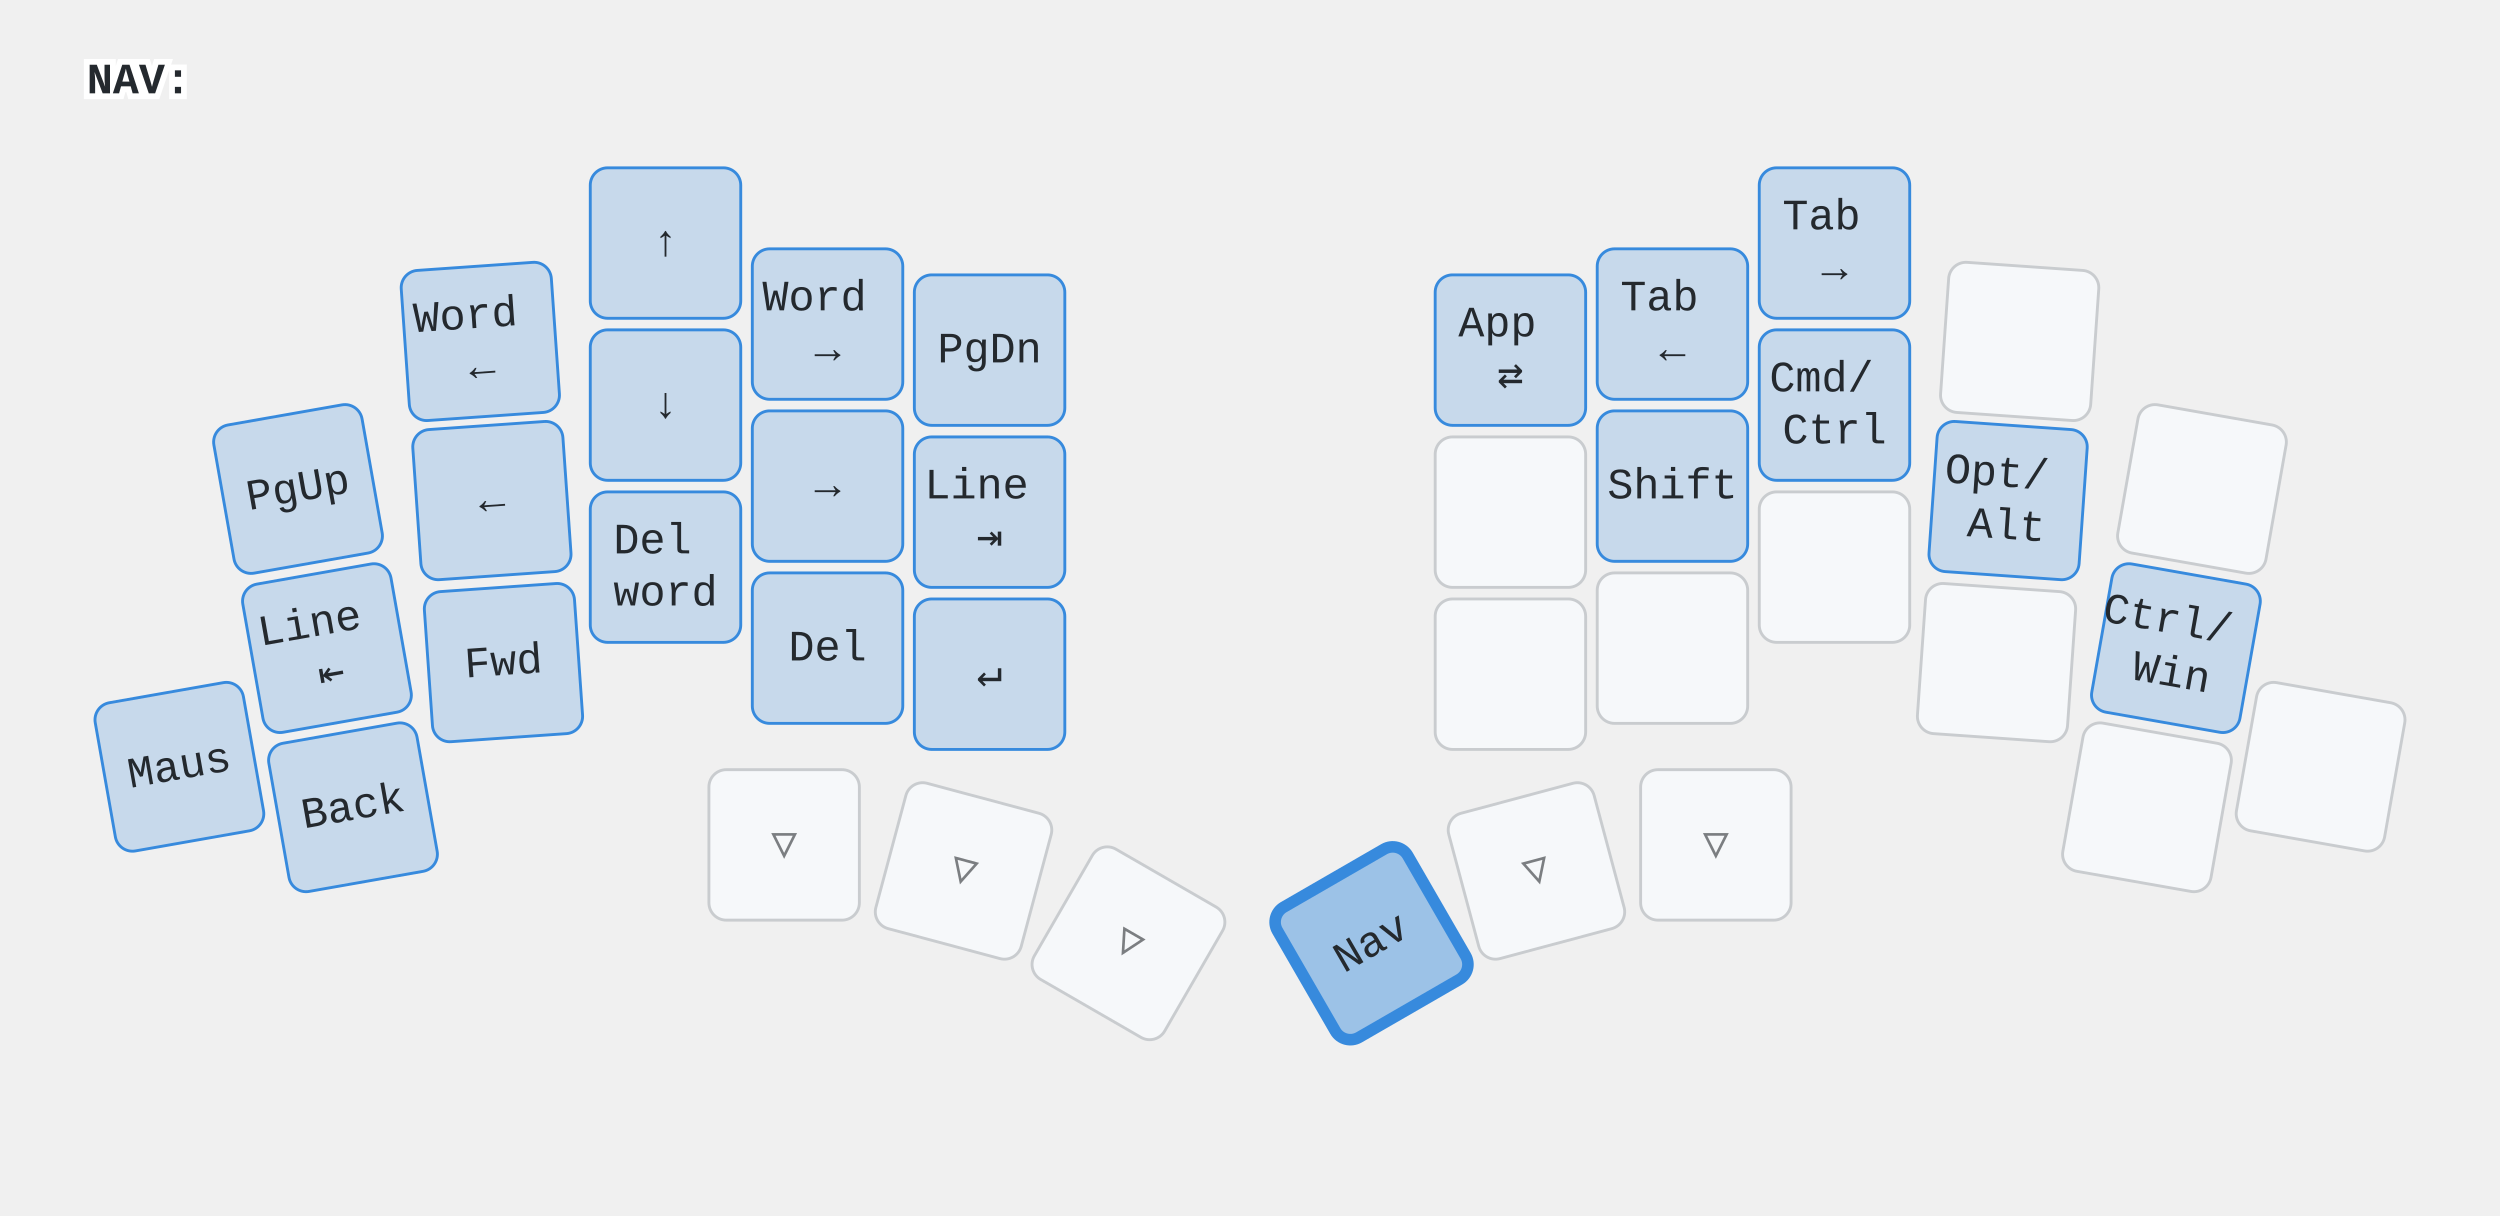
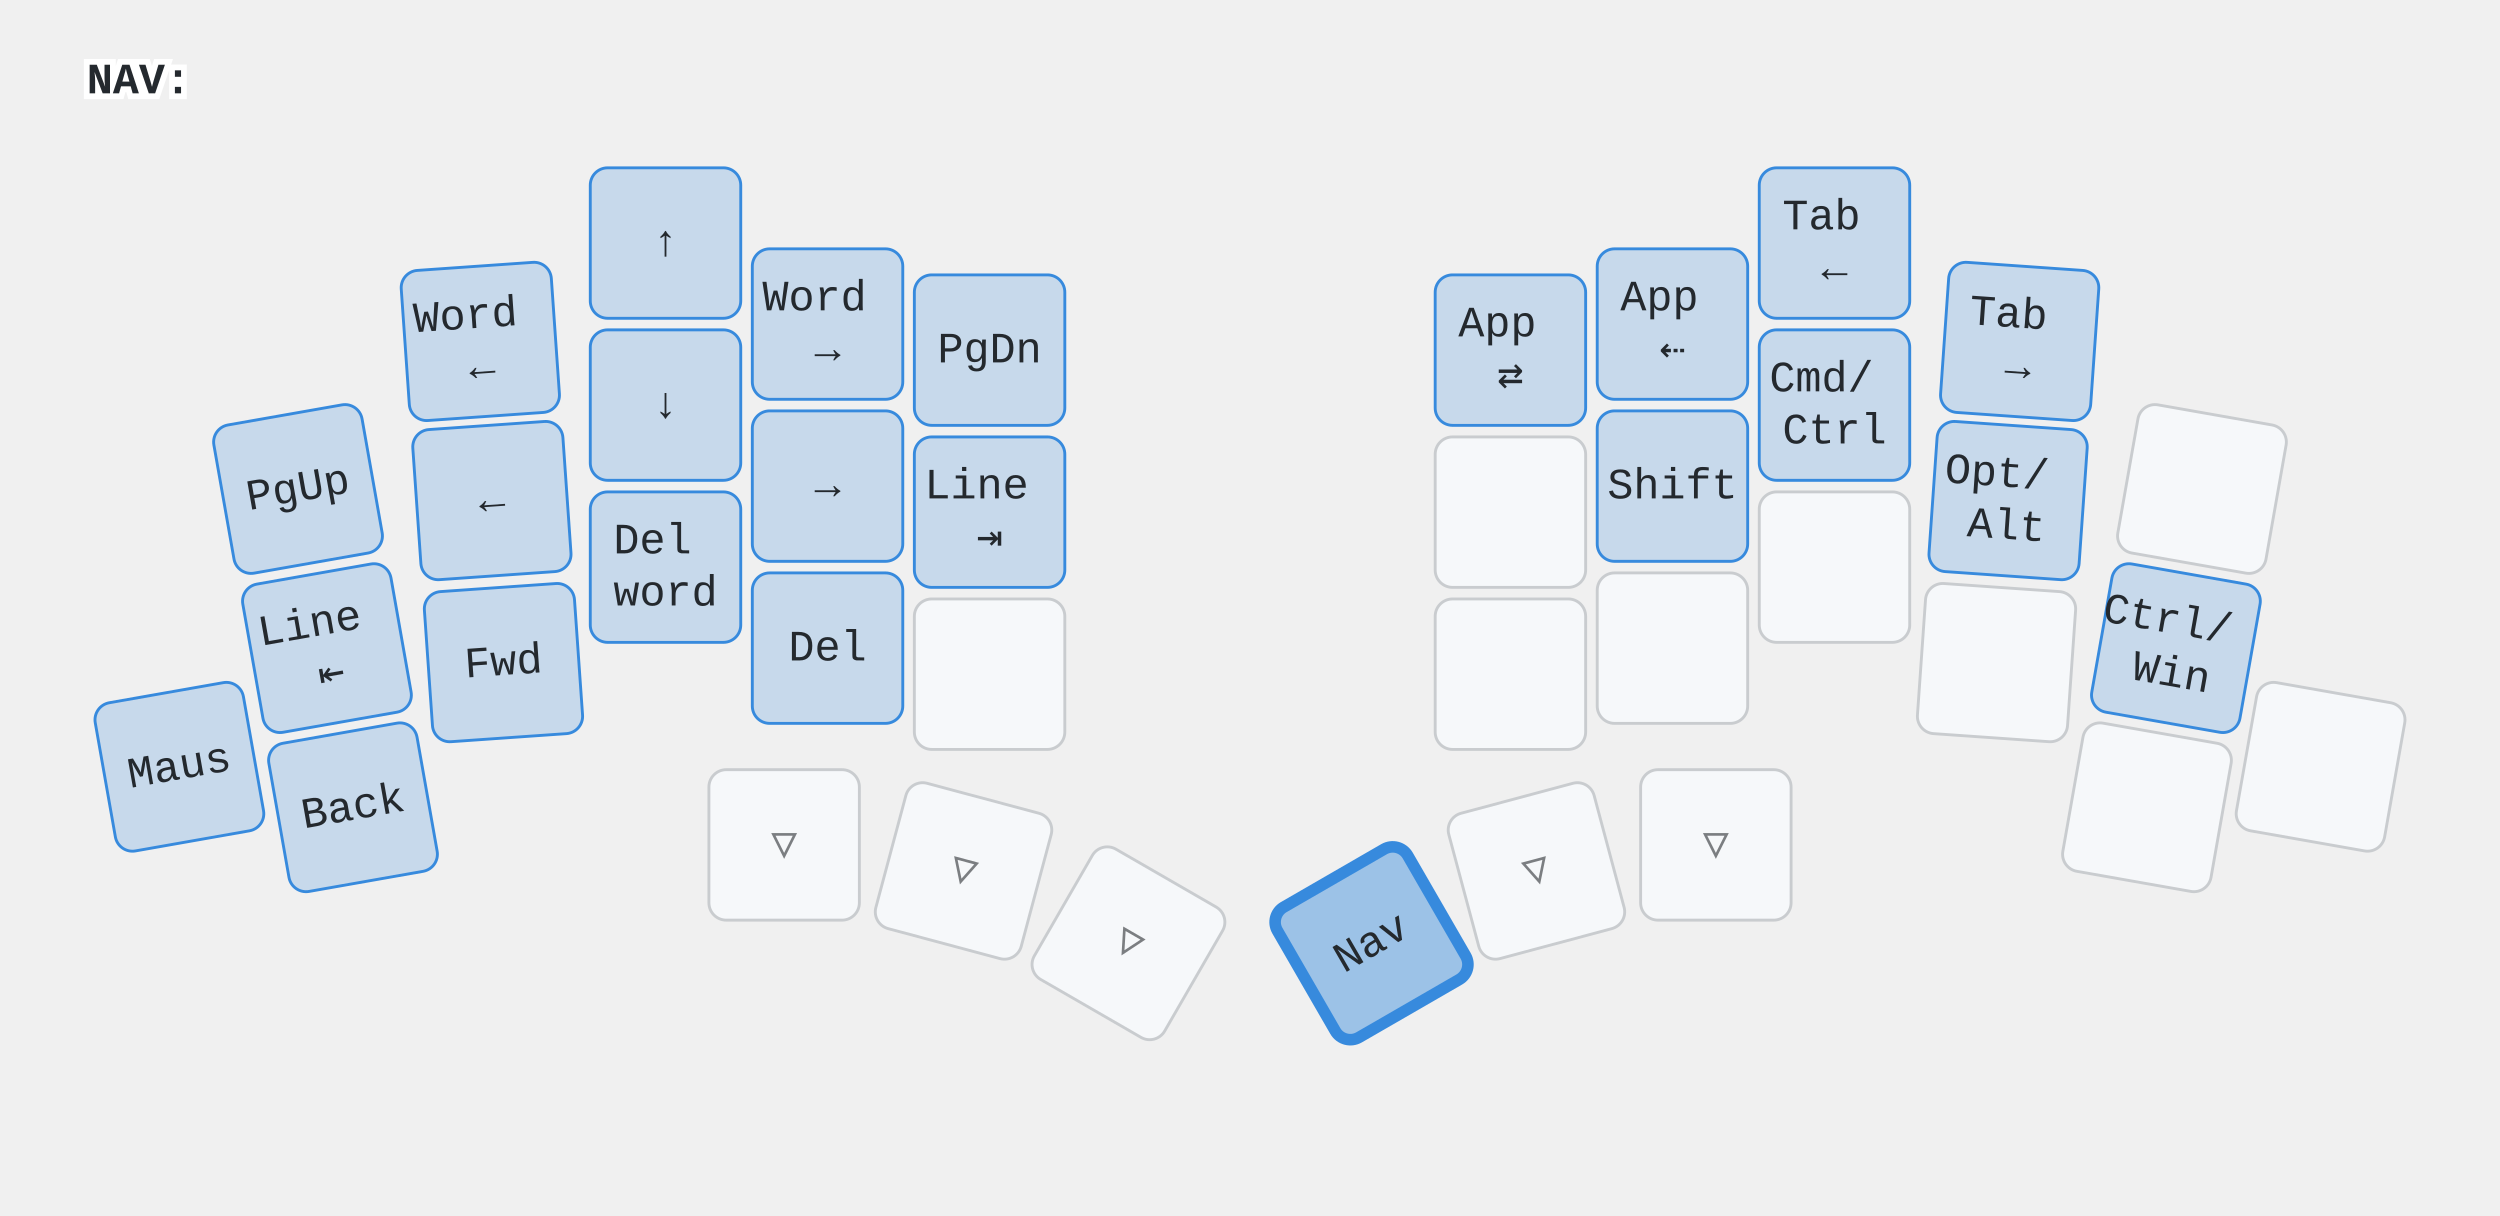
<svg xmlns="http://www.w3.org/2000/svg" width="1728" height="840" viewBox="0 0 864 420" class="keymap">
  <style>/* inherit to force styles through use tags */
svg path {
    fill: inherit;
}

/* font and background color specifications */
svg.keymap {
    font-family: SFMono-Regular,Consolas,Liberation Mono,Menlo,monospace;
    font-size: 14px;
    font-kerning: normal;
    text-rendering: optimizeLegibility;
    fill: #24292e;
}

/* default key styling */
rect.key {
    fill: #f6f8fa;
}

rect.key, rect.combo {
    stroke: #c9cccf;
    stroke-width: 1;
}

/* default key side styling, only used is draw_key_sides is set */
rect.side {
    filter: brightness(90%);
}

/* color accent for combo boxes */
rect.combo, rect.combo-separate {
    fill: #cdf;
}

/* color accent for held keys */
rect.held, rect.combo.held {
    fill: #fdd;
}

/* color accent for ghost (optional) keys */
rect.ghost, rect.combo.ghost {
    stroke-dasharray: 4, 4;
    stroke-width: 2;
}

text {
    text-anchor: middle;
    dominant-baseline: middle;
}

/* styling for layer labels */
text.label {
    font-weight: bold;
    text-anchor: start;
    stroke: white;
    stroke-width: 4;
    paint-order: stroke;
}

/* styling for optional footer */
text.footer {
    text-anchor: end;
    dominant-baseline: auto;
    stroke: white;
    stroke-width: 4;
    paint-order: stroke;
}

/* styling for combo tap, and key non-tap label text */
text.combo, text.hold, text.shifted, text.left, text.right {
    font-size: 11px;
}

text.hold {
    text-anchor: middle;
    dominant-baseline: auto;
}

text.shifted {
    text-anchor: middle;
    dominant-baseline: hanging;
}

text.left {
    text-anchor: start;
}

text.right {
    text-anchor: end;
}

text.layer-activator {
    text-decoration: underline;
}

/* styling for hold/shifted label text in combo box */
text.combo.hold, text.combo.shifted, text.combo.left, text.combo.right {
    font-size: 8px;
}

/* lighter symbol for transparent keys */
text.trans {
    fill: #7b7e81;
}

/* styling for combo dendrons */
path.combo {
    stroke-width: 1;
    stroke: gray;
    fill: none;
}

/* Start Tabler Icons Cleanup */
/* cannot use height/width with glyphs */
.icon-tabler &gt; path {
    fill: inherit;
    stroke: inherit;
    stroke-width: 2;
}
/* hide tabler's default box */
.icon-tabler &gt; path[stroke="none"][fill="none"] {
    visibility: hidden;
}
/* End Tabler Icons Cleanup */

@media (prefers-color-scheme: dark) {
svg.keymap { fill: #d1d6db; }
rect.key { fill: #3f4750; }
rect.key, rect.combo { stroke: #60666c; }
rect.combo, rect.combo-separate { fill: #1f3d7a; }
rect.held, rect.combo.held { fill: #854747; }
text.label, text.footer { stroke: black; }
text.trans { fill: #7e8184; }
path.combo { stroke: #7f7f7f; }

}

rect.key { stroke-width: 1; }
text { font-size: 15px; }
text.hold, text.shifted { font-size: 10px; }
rect.combo { fill: #7F77DD; fill-opacity: .35; stroke: #7F77DD; }

.layer-NAV rect.key.lay { fill: #378ADD; fill-opacity: .22; stroke: #378ADD; }
rect.key.trig-NAV { fill: #378ADD; fill-opacity: .45; stroke: #378ADD; }
rect.key.held.trig-NAV { stroke-width: 4; }

.layer-SYM rect.key.lay { fill: #1D9E75; fill-opacity: .22; stroke: #1D9E75; }
rect.key.trig-SYM { fill: #1D9E75; fill-opacity: .45; stroke: #1D9E75; }
rect.key.held.trig-SYM { stroke-width: 4; }

.layer-NUM rect.key.lay { fill: #BA7517; fill-opacity: .22; stroke: #BA7517; }
rect.key.trig-NUM { fill: #BA7517; fill-opacity: .45; stroke: #BA7517; }
rect.key.held.trig-NUM { stroke-width: 4; }

.layer-MOUSE rect.key.lay { fill: #D4537E; fill-opacity: .22; stroke: #D4537E; }
rect.key.trig-MOUSE { fill: #D4537E; fill-opacity: .45; stroke: #D4537E; }
rect.key.held.trig-MOUSE { stroke-width: 4; }

.layer-SYS rect.key.lay { fill: #888780; fill-opacity: .22; stroke: #888780; }
rect.key.trig-SYS { fill: #888780; fill-opacity: .45; stroke: #888780; }
rect.key.held.trig-SYS { stroke-width: 4; }
</style>
  <g transform="translate(30, 0)" class="layer-NAV">
    <text x="0" y="28" class="label" id="NAV">NAV:</text>
    <g transform="translate(0, 56)">
      <g transform="translate(73, 113) rotate(-10.0)" class="key lay keypos-0">
        <rect rx="6" ry="6" x="-26" y="-26" width="52" height="52" class="key lay" />
        <text x="0" y="0" class="key lay tap">PgUp</text>
      </g>
      <g transform="translate(136, 62) rotate(-4.0)" class="key lay keypos-1">
        <rect rx="6" ry="6" x="-26" y="-26" width="52" height="52" class="key lay" />
        <text x="0" y="0" class="key lay tap">
          <tspan x="0" dy="-0.6em">Word</tspan>
          <tspan x="0" dy="1.2em">←</tspan>
        </text>
      </g>
      <g transform="translate(200, 28)" class="key lay keypos-2">
        <rect rx="6" ry="6" x="-26" y="-26" width="52" height="52" class="key lay" />
        <text x="0" y="0" class="key lay tap">↑</text>
      </g>
      <g transform="translate(256, 56)" class="key lay keypos-3">
        <rect rx="6" ry="6" x="-26" y="-26" width="52" height="52" class="key lay" />
        <text x="0" y="0" class="key lay tap">
          <tspan x="0" dy="-0.6em">Word</tspan>
          <tspan x="0" dy="1.2em">→</tspan>
        </text>
      </g>
      <g transform="translate(312, 65)" class="key lay keypos-4">
        <rect rx="6" ry="6" x="-26" y="-26" width="52" height="52" class="key lay" />
        <text x="0" y="0" class="key lay tap">PgDn</text>
      </g>
      <g transform="translate(492, 65)" class="key lay keypos-5">
        <rect rx="6" ry="6" x="-26" y="-26" width="52" height="52" class="key lay" />
        <text x="0" y="0" class="key lay tap">
          <tspan x="0" dy="-0.6em">App</tspan>
          <tspan x="0" dy="1.2em">⇄</tspan>
        </text>
      </g>
      <g transform="translate(548, 56)" class="key lay keypos-6">
        <rect rx="6" ry="6" x="-26" y="-26" width="52" height="52" class="key lay" />
        <text x="0" y="0" class="key lay tap">
+           <tspan x="0" dy="-0.6em">App</tspan>
+           <tspan x="0" dy="1.2em">⇠</tspan>
+         </text>
+       </g>
+       <g transform="translate(604, 28)" class="key lay keypos-7">
+         <rect rx="6" ry="6" x="-26" y="-26" width="52" height="52" class="key lay" />
+         <text x="0" y="0" class="key lay tap">
          <tspan x="0" dy="-0.6em">Tab</tspan>
          <tspan x="0" dy="1.2em">←</tspan>
        </text>
      </g>
-       <g transform="translate(604, 28)" class="key lay keypos-7">
+       <g transform="translate(668, 62) rotate(4.0)" class="key lay keypos-8">
        <rect rx="6" ry="6" x="-26" y="-26" width="52" height="52" class="key lay" />
        <text x="0" y="0" class="key lay tap">
          <tspan x="0" dy="-0.6em">Tab</tspan>
          <tspan x="0" dy="1.2em">→</tspan>
        </text>
      </g>
-       <g transform="translate(668, 62) rotate(4.0)" class="key keypos-8">
-         <rect rx="6" ry="6" x="-26" y="-26" width="52" height="52" class="key" />
-       </g>
      <g transform="translate(731, 113) rotate(10.0)" class="key keypos-9">
        <rect rx="6" ry="6" x="-26" y="-26" width="52" height="52" class="key" />
      </g>
      <g transform="translate(83, 168) rotate(-10.0)" class="key lay keypos-10">
        <rect rx="6" ry="6" x="-26" y="-26" width="52" height="52" class="key lay" />
        <text x="0" y="0" class="key lay tap">
          <tspan x="0" dy="-0.6em">Line</tspan>
          <tspan x="0" dy="1.2em">⇤</tspan>
        </text>
      </g>
      <g transform="translate(140, 117) rotate(-4.0)" class="key lay keypos-11">
        <rect rx="6" ry="6" x="-26" y="-26" width="52" height="52" class="key lay" />
        <text x="0" y="0" class="key lay tap">←</text>
      </g>
      <g transform="translate(200, 84)" class="key lay keypos-12">
        <rect rx="6" ry="6" x="-26" y="-26" width="52" height="52" class="key lay" />
        <text x="0" y="0" class="key lay tap">↓</text>
      </g>
      <g transform="translate(256, 112)" class="key lay keypos-13">
        <rect rx="6" ry="6" x="-26" y="-26" width="52" height="52" class="key lay" />
        <text x="0" y="0" class="key lay tap">→</text>
      </g>
      <g transform="translate(312, 121)" class="key lay keypos-14">
        <rect rx="6" ry="6" x="-26" y="-26" width="52" height="52" class="key lay" />
        <text x="0" y="0" class="key lay tap">
          <tspan x="0" dy="-0.6em">Line</tspan>
          <tspan x="0" dy="1.2em">⇥</tspan>
        </text>
      </g>
      <g transform="translate(492, 121)" class="key keypos-15">
        <rect rx="6" ry="6" x="-26" y="-26" width="52" height="52" class="key" />
      </g>
      <g transform="translate(548, 112)" class="key lay keypos-16">
        <rect rx="6" ry="6" x="-26" y="-26" width="52" height="52" class="key lay" />
        <text x="0" y="0" class="key lay tap">Shift</text>
      </g>
      <g transform="translate(604, 84)" class="key lay keypos-17">
        <rect rx="6" ry="6" x="-26" y="-26" width="52" height="52" class="key lay" />
        <text x="0" y="0" class="key lay tap">
          <tspan x="0" dy="-0.6em">Cmd/</tspan>
          <tspan x="0" dy="1.2em">Ctrl</tspan>
        </text>
      </g>
      <g transform="translate(664, 117) rotate(4.0)" class="key lay keypos-18">
        <rect rx="6" ry="6" x="-26" y="-26" width="52" height="52" class="key lay" />
        <text x="0" y="0" class="key lay tap">
          <tspan x="0" dy="-0.6em">Opt/</tspan>
          <tspan x="0" dy="1.2em">Alt</tspan>
        </text>
      </g>
      <g transform="translate(722, 168) rotate(10.0)" class="key lay keypos-19">
        <rect rx="6" ry="6" x="-26" y="-26" width="52" height="52" class="key lay" />
        <text x="0" y="0" class="key lay tap">
          <tspan x="0" dy="-0.6em">Ctrl/</tspan>
          <tspan x="0" dy="1.2em">Win</tspan>
        </text>
      </g>
      <g transform="translate(32, 209) rotate(-10.0)" class="key lay keypos-20">
        <rect rx="6" ry="6" x="-26" y="-26" width="52" height="52" class="key lay" />
        <text x="0" y="0" class="key lay tap">Maus</text>
      </g>
      <g transform="translate(92, 223) rotate(-10.0)" class="key lay keypos-21">
        <rect rx="6" ry="6" x="-26" y="-26" width="52" height="52" class="key lay" />
        <text x="0" y="0" class="key lay tap">Back</text>
      </g>
      <g transform="translate(144, 173) rotate(-4.0)" class="key lay keypos-22">
        <rect rx="6" ry="6" x="-26" y="-26" width="52" height="52" class="key lay" />
        <text x="0" y="0" class="key lay tap">Fwd</text>
      </g>
      <g transform="translate(200, 140)" class="key lay keypos-23">
        <rect rx="6" ry="6" x="-26" y="-26" width="52" height="52" class="key lay" />
        <text x="0" y="0" class="key lay tap">
          <tspan x="0" dy="-0.6em">Del</tspan>
          <tspan x="0" dy="1.2em">word</tspan>
        </text>
      </g>
      <g transform="translate(256, 168)" class="key lay keypos-24">
        <rect rx="6" ry="6" x="-26" y="-26" width="52" height="52" class="key lay" />
        <text x="0" y="0" class="key lay tap">Del</text>
      </g>
-       <g transform="translate(312, 177)" class="key lay keypos-25">
-         <rect rx="6" ry="6" x="-26" y="-26" width="52" height="52" class="key lay" />
-         <text x="0" y="0" class="key lay tap">↵</text>
+       <g transform="translate(312, 177)" class="key keypos-25">
+         <rect rx="6" ry="6" x="-26" y="-26" width="52" height="52" class="key" />
      </g>
      <g transform="translate(492, 177)" class="key keypos-26">
        <rect rx="6" ry="6" x="-26" y="-26" width="52" height="52" class="key" />
      </g>
      <g transform="translate(548, 168)" class="key keypos-27">
        <rect rx="6" ry="6" x="-26" y="-26" width="52" height="52" class="key" />
      </g>
      <g transform="translate(604, 140)" class="key keypos-28">
        <rect rx="6" ry="6" x="-26" y="-26" width="52" height="52" class="key" />
      </g>
      <g transform="translate(660, 173) rotate(4.0)" class="key keypos-29">
        <rect rx="6" ry="6" x="-26" y="-26" width="52" height="52" class="key" />
      </g>
      <g transform="translate(712, 223) rotate(10.0)" class="key keypos-30">
        <rect rx="6" ry="6" x="-26" y="-26" width="52" height="52" class="key" />
      </g>
      <g transform="translate(772, 209) rotate(10.0)" class="key keypos-31">
        <rect rx="6" ry="6" x="-26" y="-26" width="52" height="52" class="key" />
      </g>
      <g transform="translate(241, 236)" class="key trans keypos-32">
        <rect rx="6" ry="6" x="-26" y="-26" width="52" height="52" class="key trans" />
        <text x="0" y="0" class="key trans tap">▽</text>
      </g>
      <g transform="translate(303, 245) rotate(15.0)" class="key trans keypos-33">
        <rect rx="6" ry="6" x="-26" y="-26" width="52" height="52" class="key trans" />
        <text x="0" y="0" class="key trans tap">▽</text>
      </g>
      <g transform="translate(360, 270) rotate(30.0)" class="key trans keypos-34">
        <rect rx="6" ry="6" x="-26" y="-26" width="52" height="52" class="key trans" />
        <text x="0" y="0" class="key trans tap">▽</text>
      </g>
      <g transform="translate(444, 270) rotate(-30.0)" class="key held trig-NAV keypos-35">
        <rect rx="6" ry="6" x="-26" y="-26" width="52" height="52" class="key held trig-NAV" />
        <text x="0" y="0" class="key held trig-NAV tap">Nav</text>
      </g>
      <g transform="translate(501, 245) rotate(-15.0)" class="key trans keypos-36">
        <rect rx="6" ry="6" x="-26" y="-26" width="52" height="52" class="key trans" />
        <text x="0" y="0" class="key trans tap">▽</text>
      </g>
      <g transform="translate(563, 236)" class="key trans keypos-37">
        <rect rx="6" ry="6" x="-26" y="-26" width="52" height="52" class="key trans" />
        <text x="0" y="0" class="key trans tap">▽</text>
      </g>
    </g>
  </g>
</svg>
